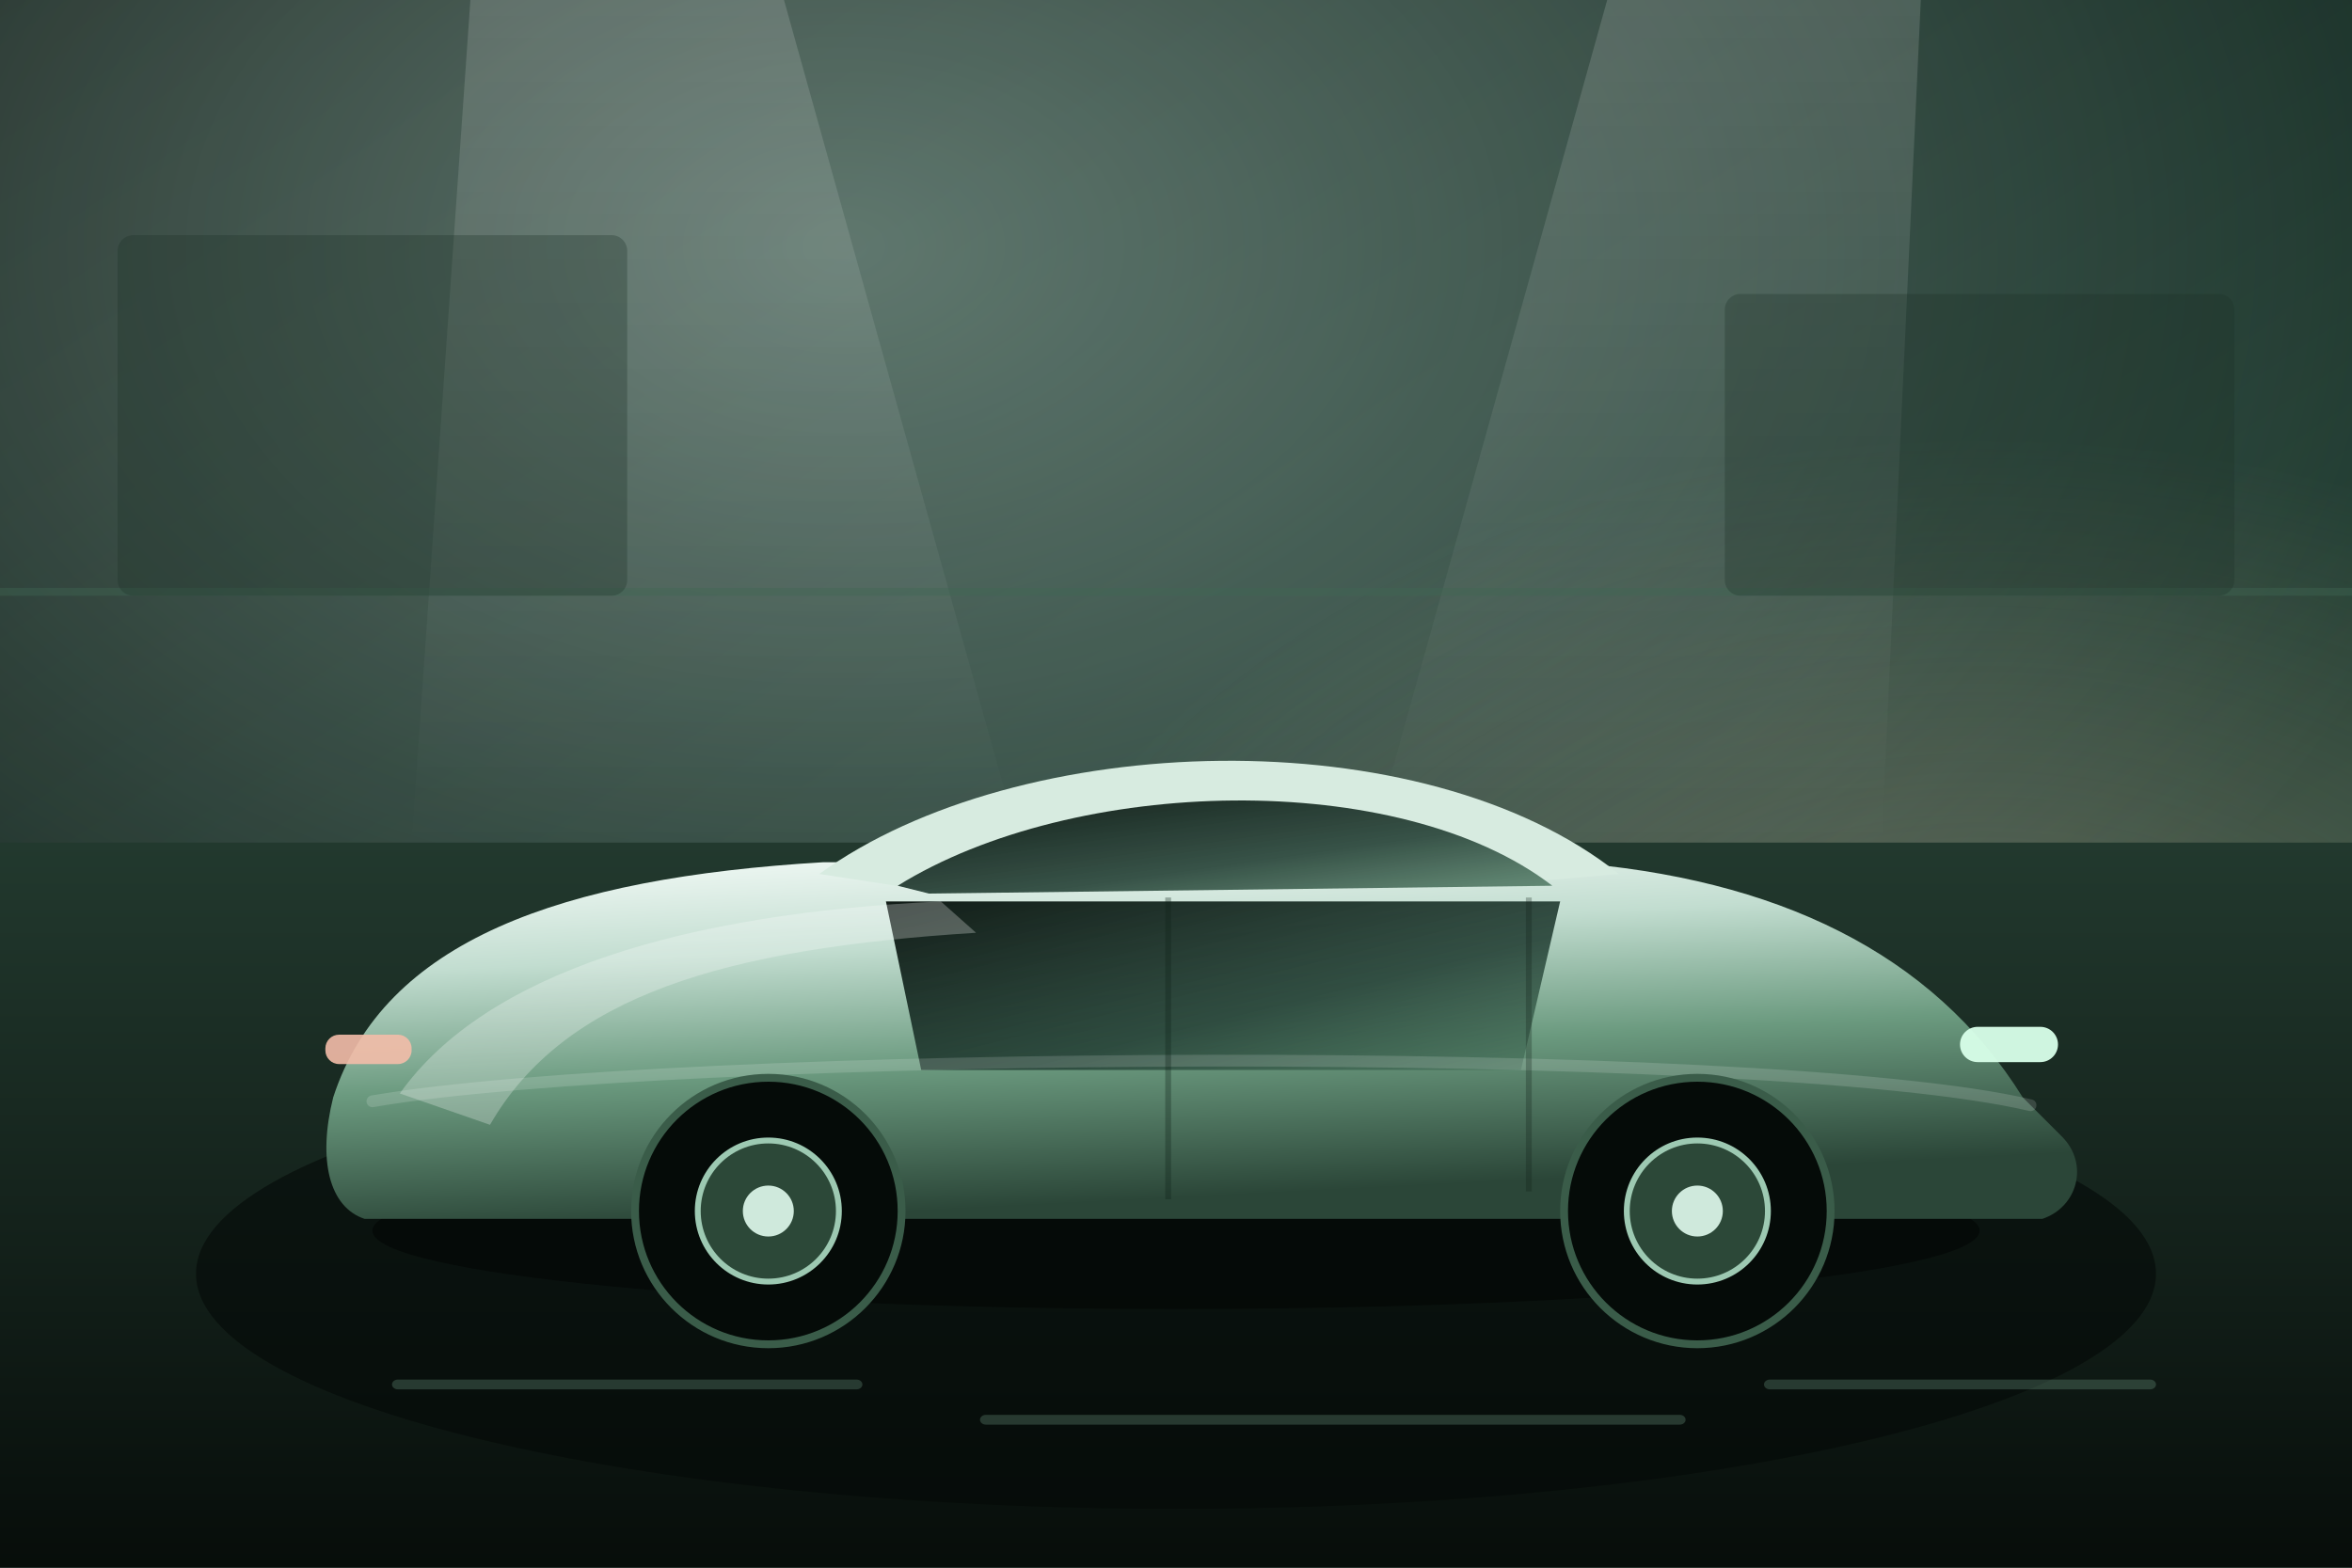
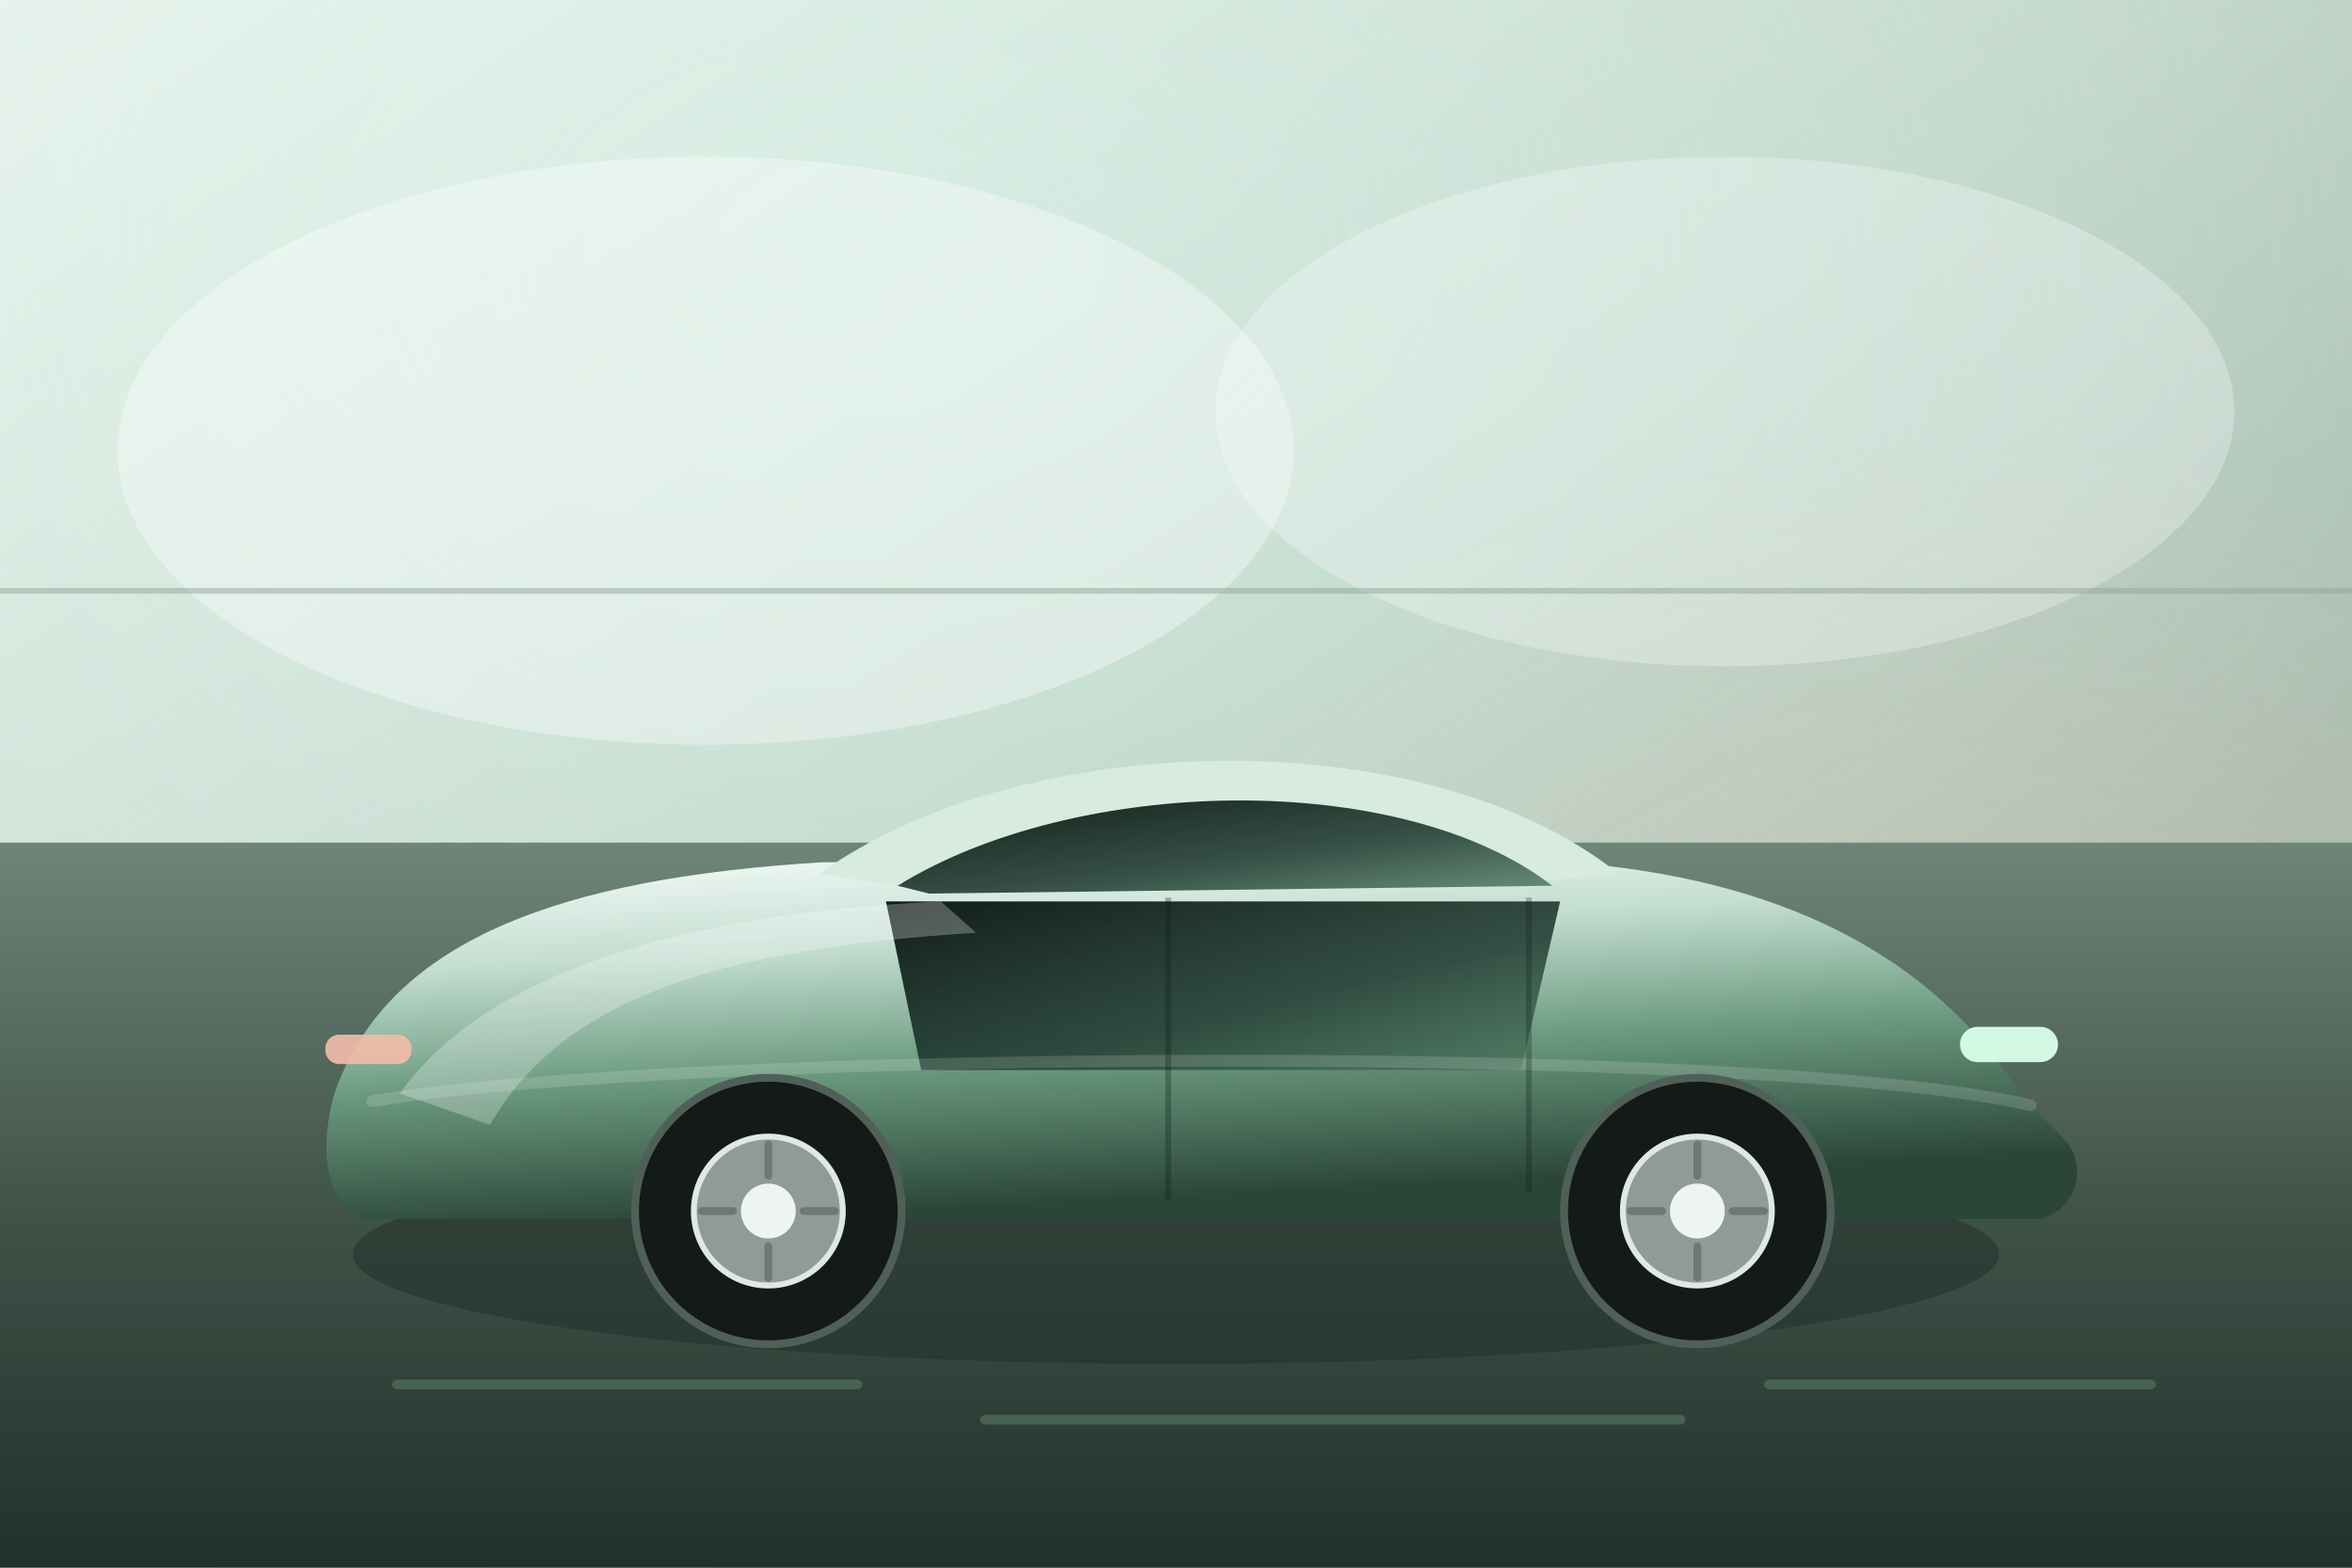
<svg xmlns="http://www.w3.org/2000/svg" viewBox="0 0 1200 800" preserveAspectRatio="xMidYMid slice" role="img" aria-label="Luxury sedan">
  <defs>
    <linearGradient id="s-bg" x1="0" y1="0" x2="1" y2="1">
-       <stop offset="0%" stop-color="#0c1712" />
-       <stop offset="55%" stop-color="#1b332a" />
-       <stop offset="100%" stop-color="#2f5342" />
+       <stop offset="0%" stop-color="#e9f1ec" />
+       <stop offset="46%" stop-color="#c3d6cb" />
+       <stop offset="100%" stop-color="#8fa79a" />
    </linearGradient>
    <linearGradient id="s-floor" x1="0" y1="0" x2="0" y2="1">
-       <stop offset="0%" stop-color="#22392e" />
-       <stop offset="100%" stop-color="#070d0a" />
+       <stop offset="0%" stop-color="#6f8579" />
+       <stop offset="52%" stop-color="#3f5248" />
+       <stop offset="100%" stop-color="#22302a" />
    </linearGradient>
    <linearGradient id="s-body" x1="0" y1="0" x2="0.25" y2="1">
      <stop offset="0%" stop-color="#f6fcf9" />
      <stop offset="30%" stop-color="#c2ddd0" />
      <stop offset="62%" stop-color="#6b9a7f" />
      <stop offset="100%" stop-color="#2b4638" />
    </linearGradient>
    <linearGradient id="s-glass" x1="0" y1="0" x2="1" y2="1">
      <stop offset="0%" stop-color="#0b1611" stop-opacity="0.97" />
      <stop offset="60%" stop-color="#264237" stop-opacity="0.9" />
      <stop offset="100%" stop-color="#4d7961" stop-opacity="0.8" />
    </linearGradient>
    <radialGradient id="s-key" cx="36%" cy="16%" r="70%">
      <stop offset="0%" stop-color="#dcfff2" stop-opacity="0.38" />
      <stop offset="100%" stop-color="#dcfff2" stop-opacity="0" />
    </radialGradient>
    <radialGradient id="s-rim" cx="84%" cy="70%" r="42%">
      <stop offset="0%" stop-color="#f0c9ae" stop-opacity="0.3" />
      <stop offset="100%" stop-color="#f0c9ae" stop-opacity="0" />
    </radialGradient>
    <linearGradient id="s-beam" x1="0" y1="0" x2="0" y2="1">
      <stop offset="0%" stop-color="#ffffff" stop-opacity="0.15" />
      <stop offset="100%" stop-color="#ffffff" stop-opacity="0" />
    </linearGradient>
  </defs>
  <rect width="1200" height="800" fill="url(#s-bg)" />
  <rect width="1200" height="800" fill="url(#s-key)" />
  <rect width="1200" height="800" fill="url(#s-rim)" />
-   <polygon points="240,0 400,0 520,430 210,430" fill="url(#s-beam)" />
-   <polygon points="820,0 980,0 960,430 700,430" fill="url(#s-beam)" />
-   <rect x="0" y="300" width="1200" height="4" fill="#3f6653" opacity="0.4" />
-   <g opacity="0.3" fill="#1b3026">
-     <rect x="60" y="120" width="260" height="184" rx="8" />
-     <rect x="880" y="150" width="260" height="154" rx="8" />
-   </g>
+   <ellipse cx="360" cy="230" rx="300" ry="150" fill="#ffffff" opacity="0.35" />
+   <ellipse cx="880" cy="210" rx="260" ry="130" fill="#ffffff" opacity="0.28" />
+   <rect x="0" y="300" width="1200" height="3" fill="#8fa79a" opacity="0.5" />
  <path d="M0 430 L1200 430 L1200 800 L0 800 Z" fill="url(#s-floor)" />
-   <ellipse cx="600" cy="650" rx="500" ry="120" fill="#040906" opacity="0.6" />
-   <ellipse cx="600" cy="628" rx="410" ry="40" fill="#020504" opacity="0.6" />
+   <ellipse cx="600" cy="640" rx="420" ry="56" fill="#1c2b24" opacity="0.45" />
  <path d="M170 560 C196 480 286 448 420 440 L800 440 C906 448 986 486 1032 560 L1052 580 C1066 594 1060 616 1042 622 L186 622 C168 616 162 592 170 560 Z" fill="url(#s-body)" />
  <path d="M418 446 C520 372 726 366 826 446 L756 452 L470 454 Z" fill="#d7ebe0" />
  <path d="M458 452 C548 396 714 392 792 452 L474 456 Z" fill="url(#s-glass)" />
  <path d="M452 460 L796 460 L776 546 L470 546 Z" fill="url(#s-glass)" />
  <path d="M204 558 C248 496 350 466 480 460 L498 476 C370 484 288 508 250 574 Z" fill="#ffffff" opacity="0.26" />
  <path d="M190 562 C340 536 900 532 1036 564" stroke="#ffffff" stroke-opacity="0.15" stroke-width="6" fill="none" stroke-linecap="round" />
  <rect x="1000" y="524" width="50" height="18" rx="9" fill="#d8ffe9" opacity="0.95" />
  <rect x="166" y="528" width="44" height="15" rx="7" fill="#f3bda8" opacity="0.9" />
  <path d="M596 458 L596 612" stroke="#0f2018" stroke-opacity="0.32" stroke-width="3" />
  <path d="M780 458 L780 608" stroke="#0f2018" stroke-opacity="0.28" stroke-width="3" />
-   <circle cx="392" cy="618" r="68" fill="#050b08" />
-   <circle cx="392" cy="618" r="68" fill="none" stroke="#3a5c49" stroke-width="4" />
-   <circle cx="392" cy="618" r="36" fill="#2c4838" />
-   <circle cx="392" cy="618" r="36" fill="none" stroke="#9dc9b2" stroke-width="3" />
-   <circle cx="392" cy="618" r="13" fill="#cfe9dc" />
-   <circle cx="866" cy="618" r="68" fill="#050b08" />
-   <circle cx="866" cy="618" r="68" fill="none" stroke="#3a5c49" stroke-width="4" />
-   <circle cx="866" cy="618" r="36" fill="#2c4838" />
-   <circle cx="866" cy="618" r="36" fill="none" stroke="#9dc9b2" stroke-width="3" />
-   <circle cx="866" cy="618" r="13" fill="#cfe9dc" />
+   <circle cx="392" cy="618" r="68" fill="#131a17" />
+   <circle cx="392" cy="618" r="68" fill="none" stroke="#515f59" stroke-width="4" />
+   <circle cx="392" cy="618" r="38" fill="#8e9c95" />
+   <circle cx="392" cy="618" r="38" fill="none" stroke="#dfe8e3" stroke-width="3" />
+   <circle cx="392" cy="618" r="14" fill="#eef4f1" />
+   <g stroke="#6d7a73" stroke-width="4" stroke-linecap="round">
+     <path d="M392 584 V600 M392 636 V652 M358 618 H374 M410 618 H426" />
+   </g>
+   <circle cx="866" cy="618" r="68" fill="#131a17" />
+   <circle cx="866" cy="618" r="68" fill="none" stroke="#515f59" stroke-width="4" />
+   <circle cx="866" cy="618" r="38" fill="#8e9c95" />
+   <circle cx="866" cy="618" r="38" fill="none" stroke="#dfe8e3" stroke-width="3" />
+   <circle cx="866" cy="618" r="14" fill="#eef4f1" />
+   <g stroke="#6d7a73" stroke-width="4" stroke-linecap="round">
+     <path d="M866 584 V600 M866 636 V652 M832 618 H848 M884 618 H900" />
+   </g>
  <g opacity="0.2" fill="#a6e6c4">
    <rect x="200" y="704" width="240" height="5" rx="3" />
    <rect x="500" y="722" width="360" height="5" rx="3" />
    <rect x="900" y="704" width="200" height="5" rx="3" />
  </g>
</svg>
